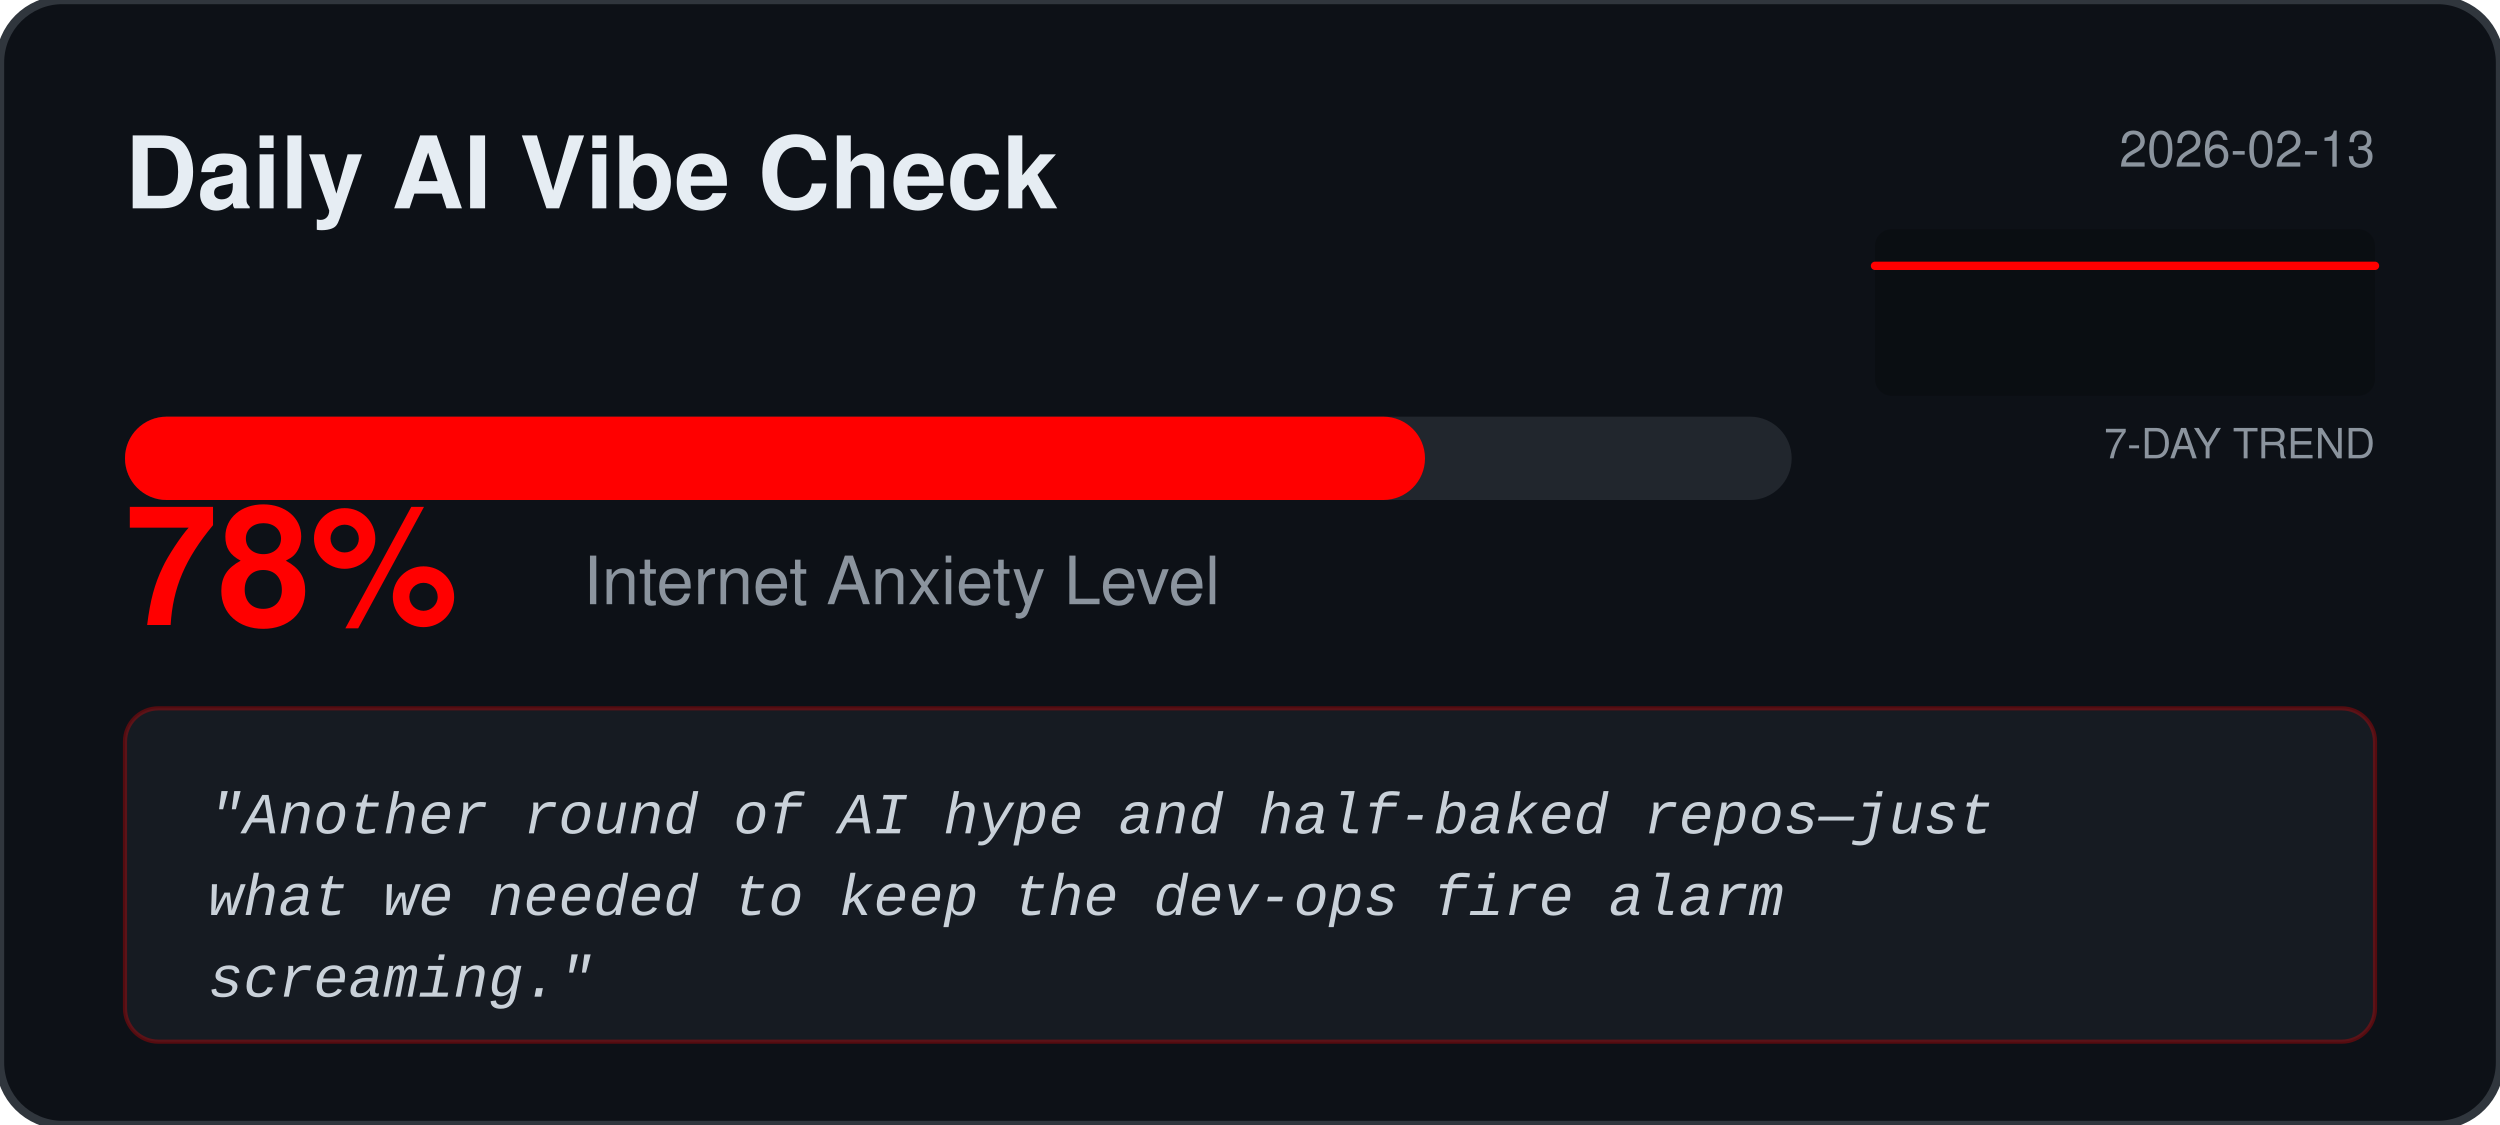
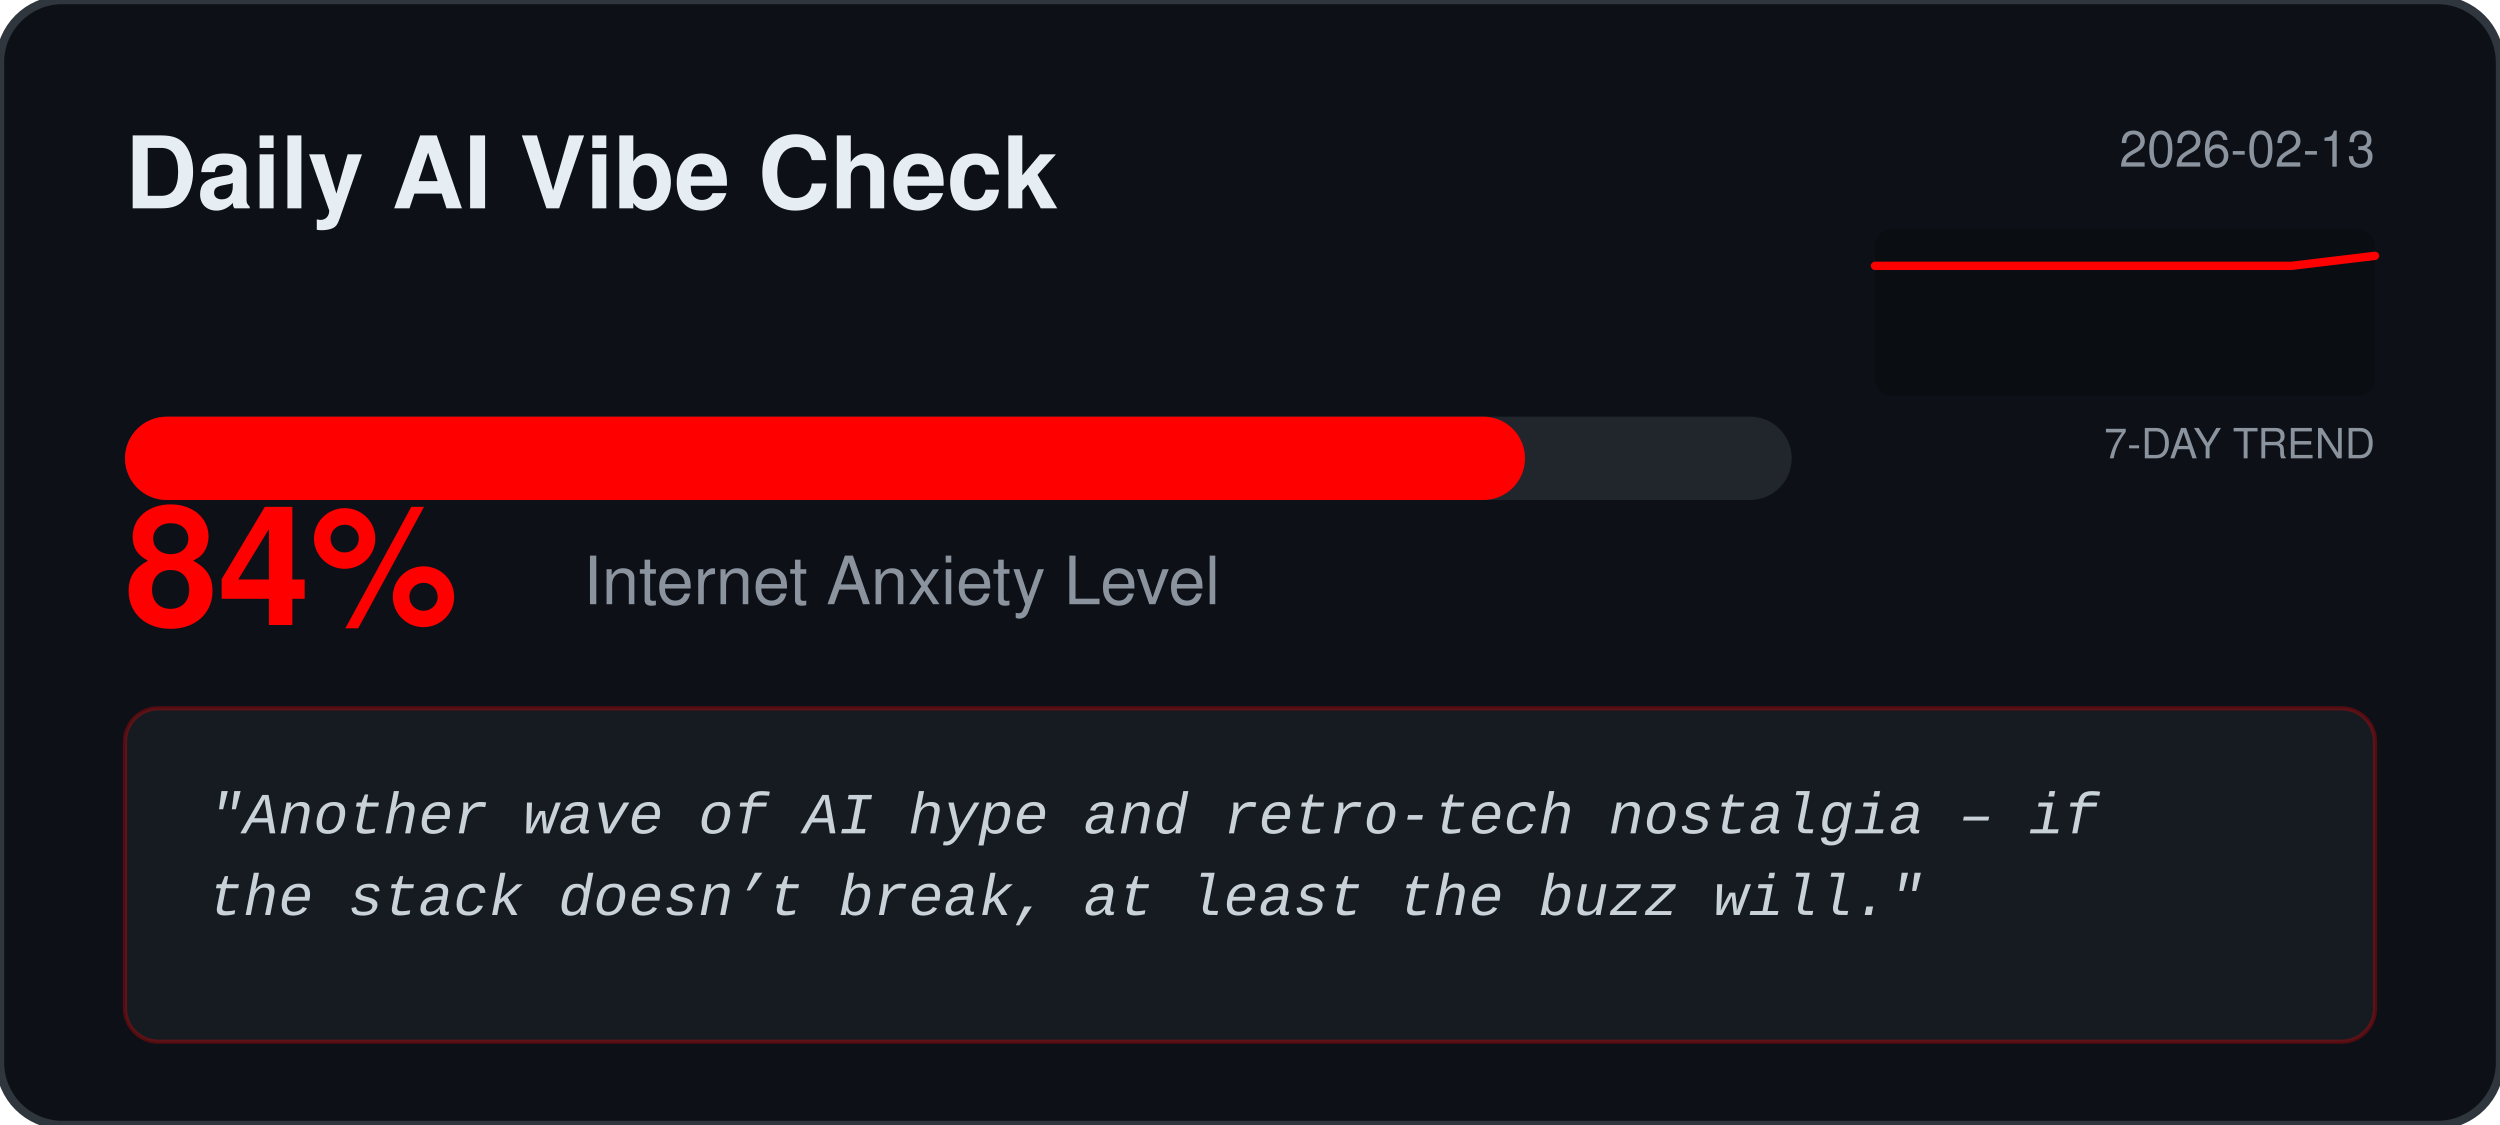
<svg xmlns="http://www.w3.org/2000/svg" width="600" height="270" viewBox="0 0 600 270" fill="none">
  <rect width="600" height="270" rx="15" fill="#0D1117" stroke="#30363D" stroke-width="2" />
  <text x="30" y="50" fill="#E6EDF3" font-family="Segoe UI, Helvetica, sans-serif" font-weight="bold" font-size="24">Daily AI Vibe Check</text>
  <text x="570" y="40" fill="#8B949E" font-family="Segoe UI, Helvetica, sans-serif" font-size="12" text-anchor="end">2026-02-13</text>
  <rect x="450" y="55" width="120" height="40" fill="#000000" fill-opacity="0.2" rx="4" />
  <text x="570" y="110" fill="#8B949E" font-family="Segoe UI, Helvetica, sans-serif" font-size="10" text-anchor="end">7-DAY TREND</text>
-   <polyline points="450.0,63.8 470.0,63.8 490.0,63.8 510.0,63.8 530.0,63.8 550.0,63.8 570.0,63.8" fill="none" stroke="#FF0000" stroke-width="2" stroke-linecap="round" stroke-linejoin="round" />
+   <polyline points="450.0,63.8 470.0,63.8 490.0,63.8 510.0,63.8 530.0,63.8 550.0,63.8 570.0,61.4" fill="none" stroke="#FF0000" stroke-width="2" stroke-linecap="round" stroke-linejoin="round" />
  <rect x="30" y="100" width="400" height="20" rx="10" fill="#21262D" />
-   <rect x="30" y="100" width="312.0" height="20" rx="10" fill="#FF0000" />
-   <text x="30" y="150" fill="#FF0000" font-family="Segoe UI, Helvetica, sans-serif" font-weight="bold" font-size="40">78%</text>
+   <rect x="30" y="100" width="336.0" height="20" rx="10" fill="#FF0000" />
+   <text x="30" y="150" fill="#FF0000" font-family="Segoe UI, Helvetica, sans-serif" font-weight="bold" font-size="40">84%</text>
  <text x="140" y="145" fill="#8B949E" font-family="Segoe UI, Helvetica, sans-serif" font-size="16">Internet Anxiety Level</text>
  <rect x="30" y="170" width="540" height="80" rx="8" fill="#161B22" stroke="#FF0000" stroke-opacity="0.3" />
  <text x="50" y="200" fill="#C9D1D9" font-family="Courier New, monospace" font-size="14" font-style="italic">
-     <tspan x="50" dy="0">"Another round of AI hype and half‑baked repos—just</tspan>
-     <tspan x="50" dy="1.4em">what we needed to keep the dev‑ops fire alarm</tspan>
-     <tspan x="50" dy="1.4em">screaming."</tspan>
+     <tspan x="50" dy="0">"Another wave of AI hype and retro‑tech nostalgia – if</tspan>
+     <tspan x="50" dy="1.4em">the stack doesn’t break, at least the buzz will."</tspan>
  </text>
</svg>
